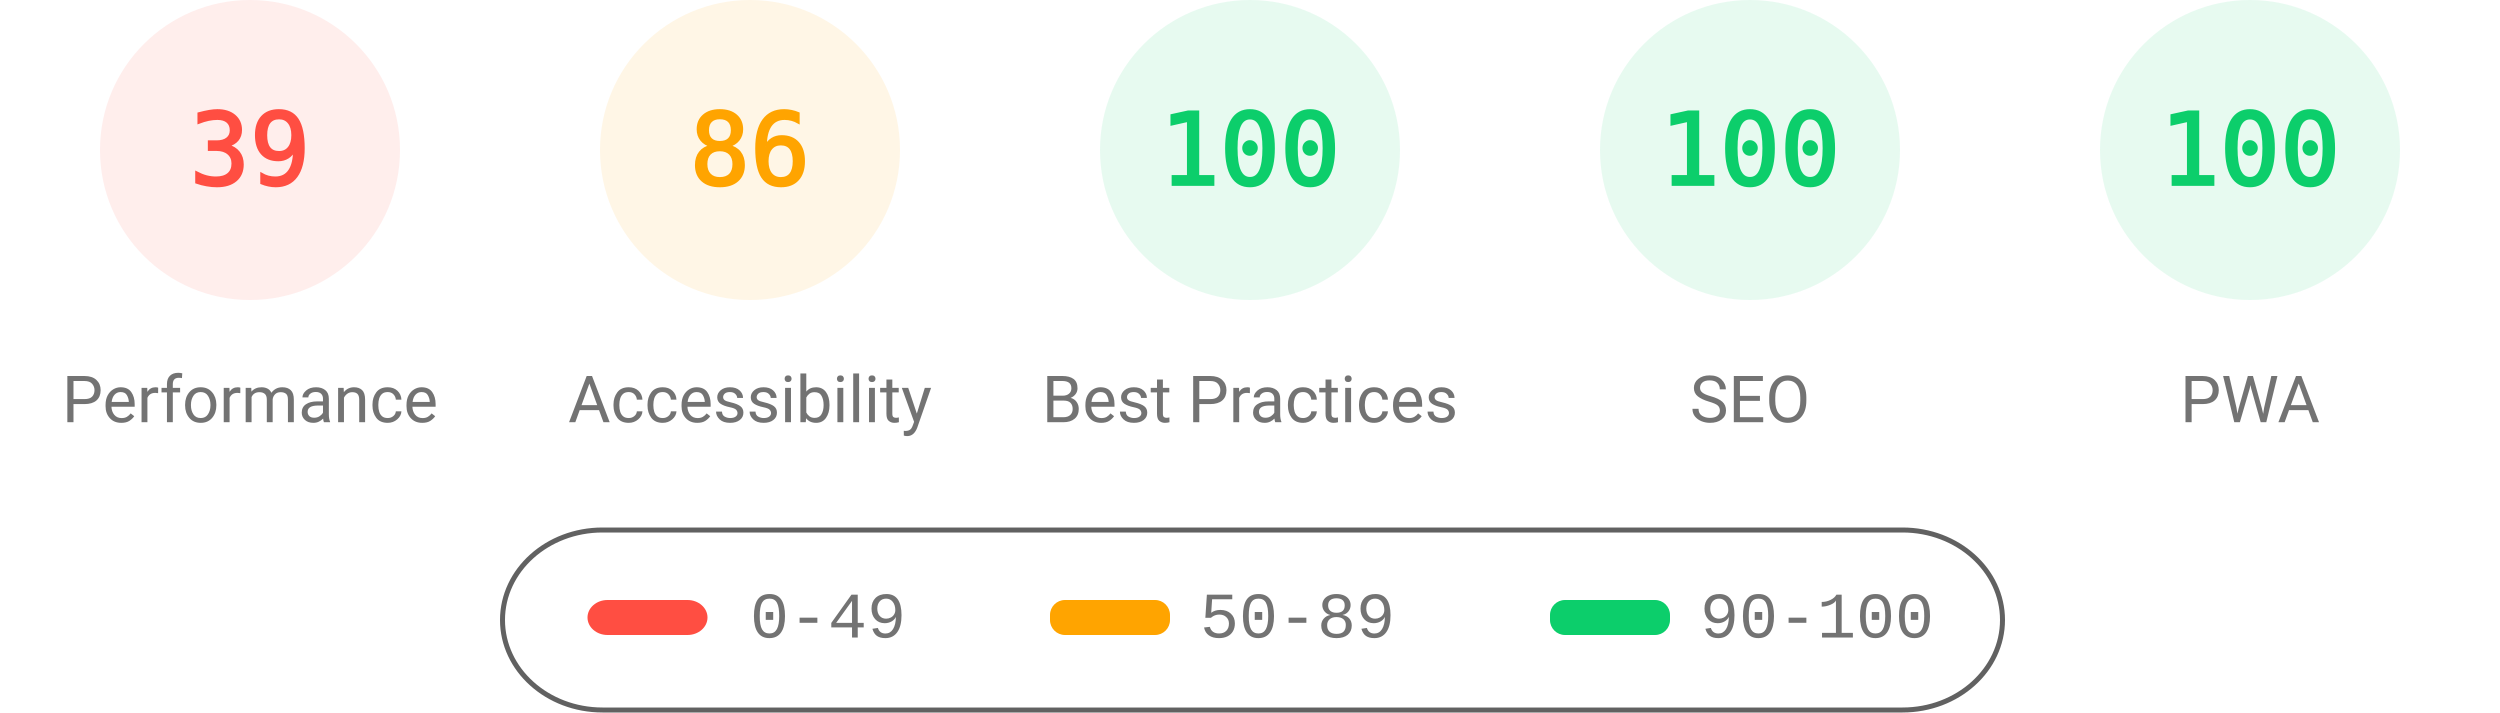
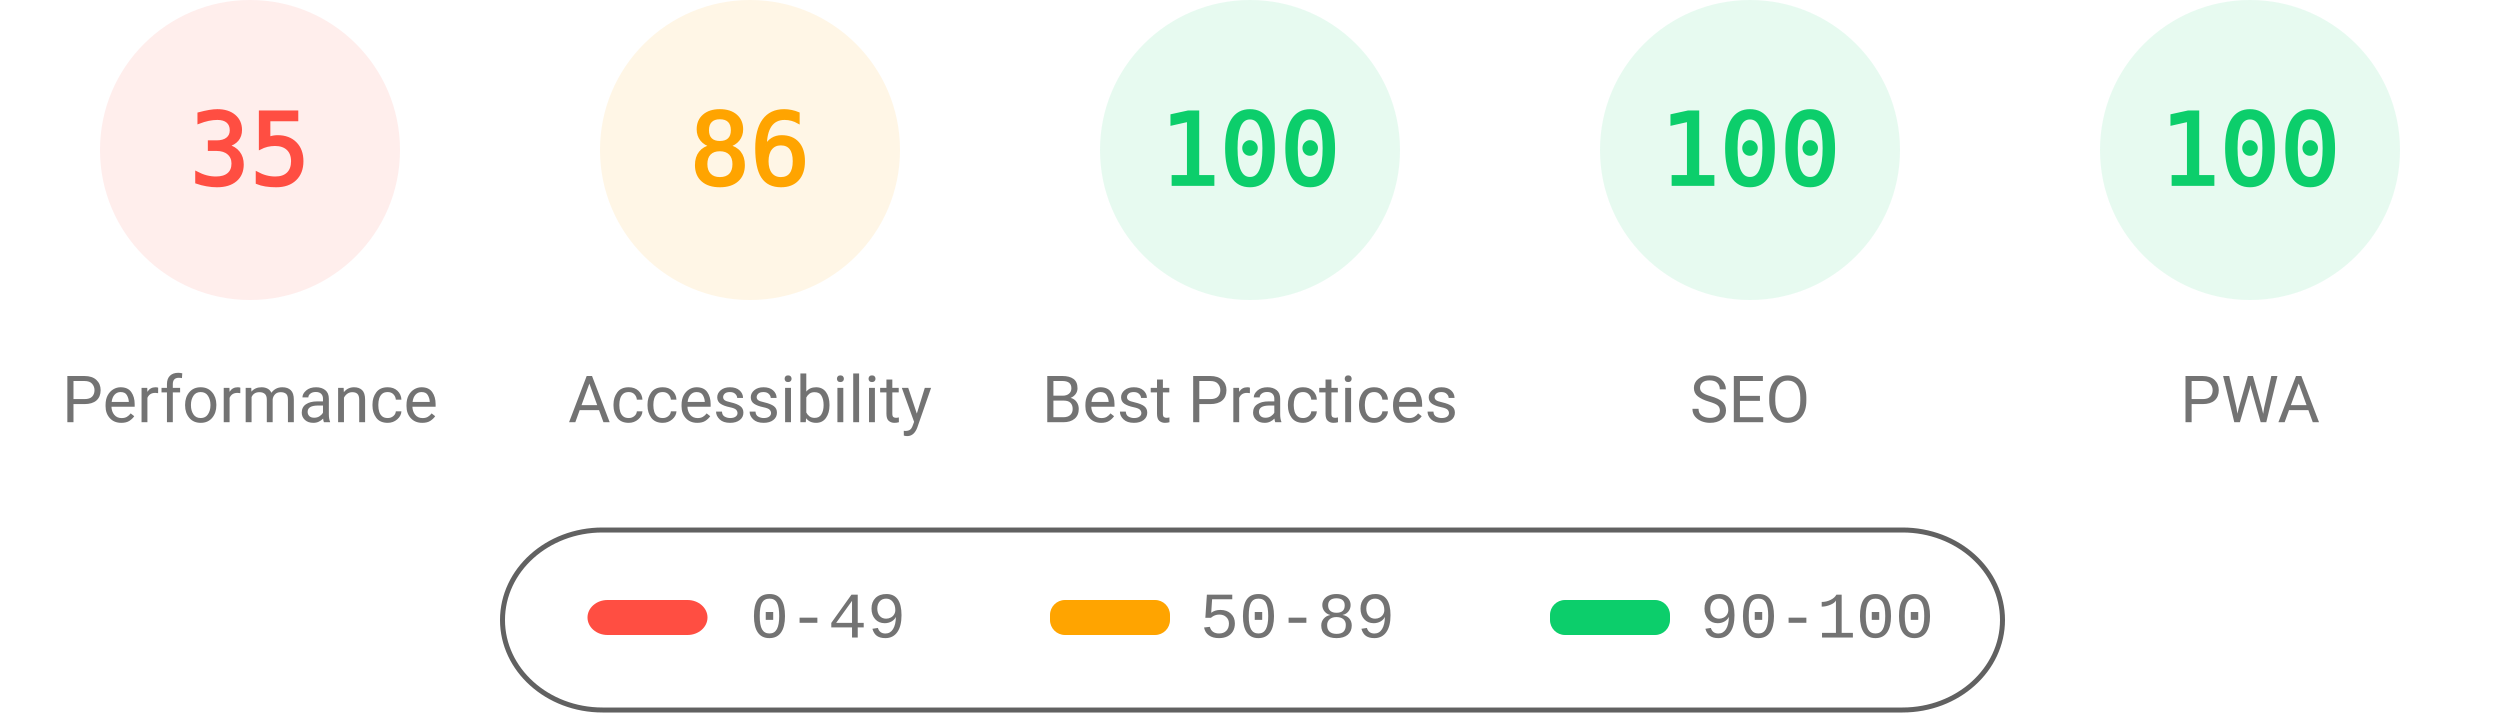
<svg xmlns="http://www.w3.org/2000/svg" fill="none" width="1000" height="285">
  <style>.gauge-base{opacity:.1}.gauge-arc{fill:none;animation-delay:250ms;stroke-linecap:round;transform:rotate(-90deg);transform-origin:100px 60px;animation:load-gauge 1s ease forwards}.guage-text{font-size:40px;font-family:monospace;text-align:center}.guage-red{color:#ff4e42;fill:#ff4e42;stroke:#ff4e42}.guage-orange{color:#ffa400;fill:#ffa400;stroke:#ffa400}.guage-green{color:#0cce6b;fill:#0cce6b;stroke:#0cce6b}.guage-undefined{color:#5c5c5c;fill:#5c5c5c;stroke:#5c5c5c}.guage-title{color:#737373;fill:#737373;stroke:none;font-size:26px;line-height:26px;font-family:Roboto,Halvetica,Arial,sans-serif}@keyframes load-gauge{from{stroke-dasharray:0 352.858}}</style>
  <svg class="guage-div guage-perf guage-red" viewBox="0 0 200 200" width="200" height="200">
    <circle class="gauge-base" r="56" cx="100" cy="60" stroke-width="8" />
-     <circle class="gauge-arc guage-arc-1" r="56" cx="100" cy="60" stroke-width="8" style="stroke-dasharray:137.225,351.858" />
-     <text class="guage-text" x="100" y="60" alignment-baseline="central" dominant-baseline="central" text-anchor="middle">39</text>
+     <circle class="gauge-arc guage-arc-1" r="56" cx="100" cy="60" stroke-width="8" style="stroke-dasharray:123.15,351.858" />
+     <text class="guage-text" x="100" y="60" alignment-baseline="central" dominant-baseline="central" text-anchor="middle">35</text>
    <text class="guage-title" x="100" y="160" alignment-baseline="central" dominant-baseline="central" text-anchor="middle">Performance</text>
  </svg>
  <svg class="guage-div guage-acc guage-orange" viewBox="0 0 200 200" width="200" height="200" x="200">
    <circle class="gauge-base" r="56" cx="100" cy="60" stroke-width="8" />
    <circle class="gauge-arc guage-arc-2" r="56" cx="100" cy="60" stroke-width="8" style="stroke-dasharray:302.598,351.858" />
    <text class="guage-text" x="100" y="60" alignment-baseline="central" dominant-baseline="central" text-anchor="middle">86</text>
    <text class="guage-title" x="100" y="160" alignment-baseline="central" dominant-baseline="central" text-anchor="middle">Accessibility</text>
  </svg>
  <svg class="guage-div guage-best guage-green" viewBox="0 0 200 200" width="200" height="200" x="400">
    <circle class="gauge-base" r="56" cx="100" cy="60" stroke-width="8" />
    <circle class="gauge-arc guage-arc-3" r="56" cx="100" cy="60" stroke-width="8" style="stroke-dasharray:351.858,351.858" />
    <text class="guage-text" x="100" y="60" alignment-baseline="central" dominant-baseline="central" text-anchor="middle">100</text>
    <text class="guage-title" x="100" y="160" alignment-baseline="central" dominant-baseline="central" text-anchor="middle">Best Practices</text>
  </svg>
  <svg class="guage-div guage-seo guage-green" viewBox="0 0 200 200" width="200" height="200" x="600">
    <circle class="gauge-base" r="56" cx="100" cy="60" stroke-width="8" />
    <circle class="gauge-arc guage-arc-4" r="56" cx="100" cy="60" stroke-width="8" style="stroke-dasharray:351.858,351.858" />
    <text class="guage-text" x="100" y="60" alignment-baseline="central" dominant-baseline="central" text-anchor="middle">100</text>
    <text class="guage-title" x="100" y="160" alignment-baseline="central" dominant-baseline="central" text-anchor="middle">SEO</text>
  </svg>
  <svg class="guage-div guage-pwa guage-green" viewBox="0 0 200 200" width="200" height="200" x="800">
    <circle class="gauge-base" r="56" cx="100" cy="60" stroke-width="8" />
    <circle class="gauge-arc guage-arc-4" r="56" cx="100" cy="60" stroke-width="8" style="stroke-dasharray:351.858,351.858" />
    <text class="guage-text" x="100" y="60" alignment-baseline="central" dominant-baseline="central" text-anchor="middle">100</text>
    <text class="guage-title" x="100" y="160" alignment-baseline="central" dominant-baseline="central" text-anchor="middle">PWA</text>
  </svg>
  <svg width="604" height="76" x="200" y="210">
    <path fill="none" id="canvas_background" d="M-1-1h604v80H-1z" />
    <rect fill-opacity="0" stroke="#616161" stroke-width="2" rx="40" id="svg_2" height="72" width="600" y="2" x="1" fill="#000" />
    <rect stroke="#000" rx="8" id="svg_3" height="14" width="48" y="30" x="35" stroke-opacity="null" stroke-width="0" fill="#ff4e42" />
    <rect stroke="#000" rx="6" id="svg_4" height="14" width="48" y="30" x="220" stroke-opacity="null" stroke-width="0" fill="#ffa400" />
    <rect stroke="#000" rx="6" id="svg_5" height="14" width="48" y="30" x="420" stroke-opacity="null" stroke-width="0" fill="#0cce6b" />
    <text xml:space="preserve" text-anchor="start" font-family="'Courier New', Courier, monospace" font-size="26" id="svg_6" y="45" x="100" stroke-opacity="null" stroke-width="0" stroke="#000" fill="#737373">0-49</text>
    <text xml:space="preserve" text-anchor="start" font-family="'Courier New', Courier, monospace" font-size="26" id="svg_7" y="45" x="280" stroke-opacity="null" stroke-width="0" stroke="#000" fill="#737373">50-89</text>
    <text xml:space="preserve" text-anchor="start" font-family="'Courier New', Courier, monospace" font-size="26" id="svg_8" y="45" x="480" stroke-opacity="null" stroke-width="0" stroke="#000" fill="#737373">90-100</text>
  </svg>
</svg>
